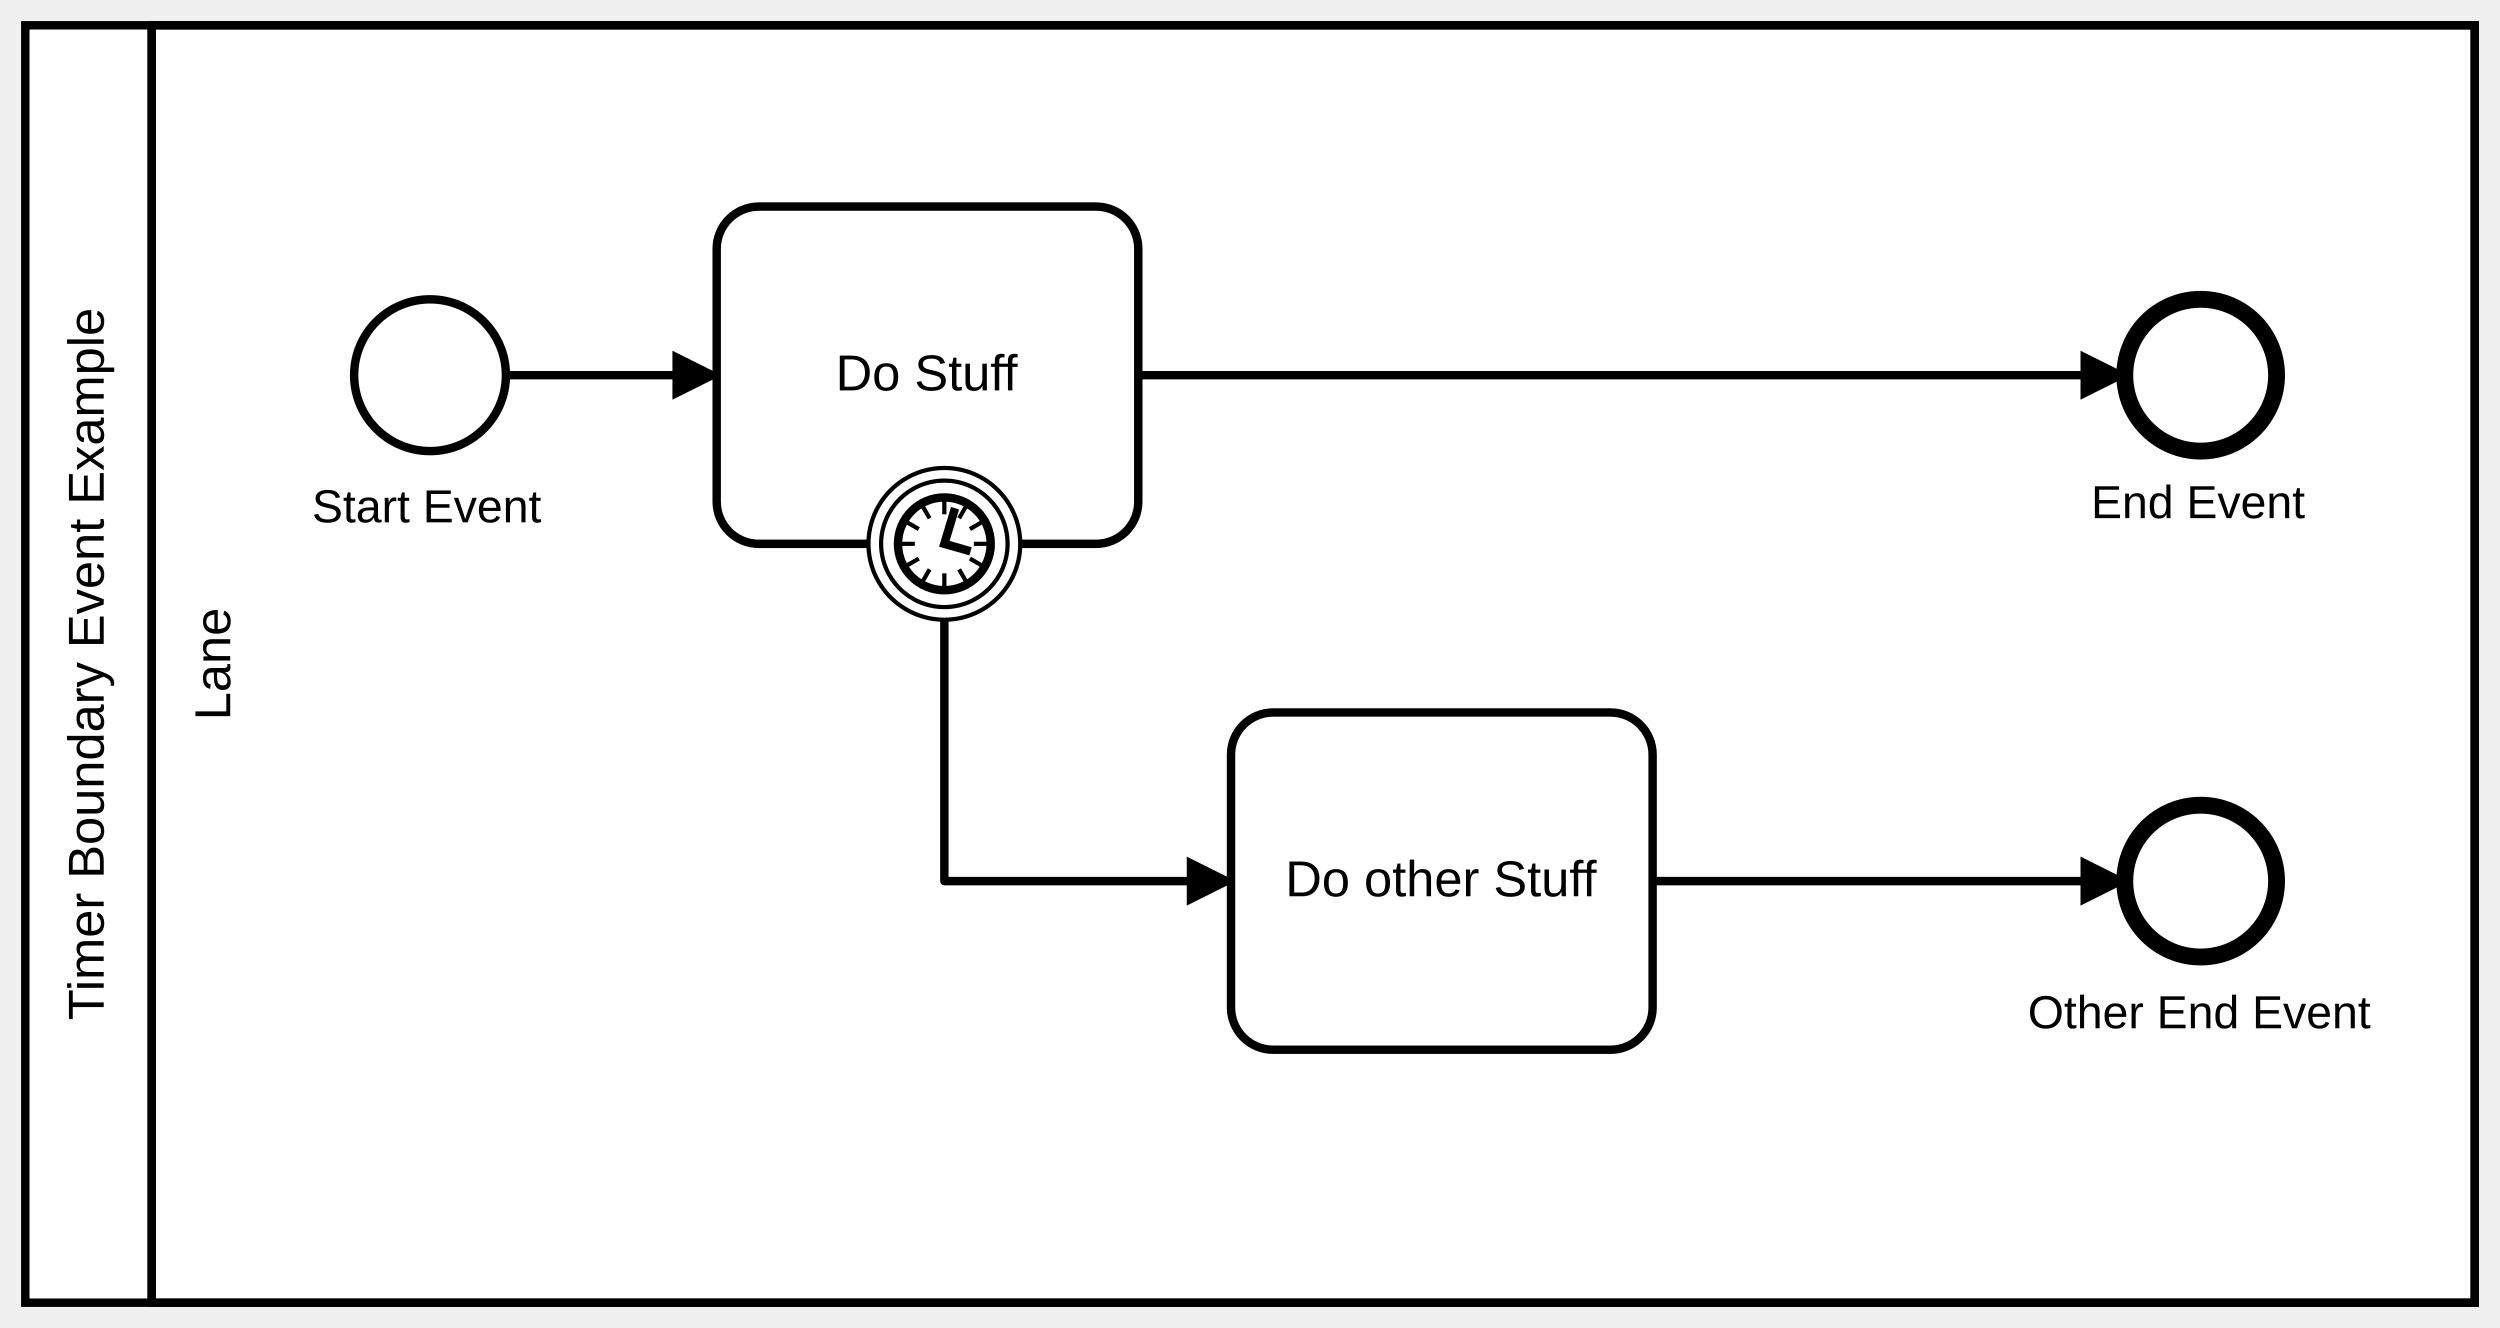
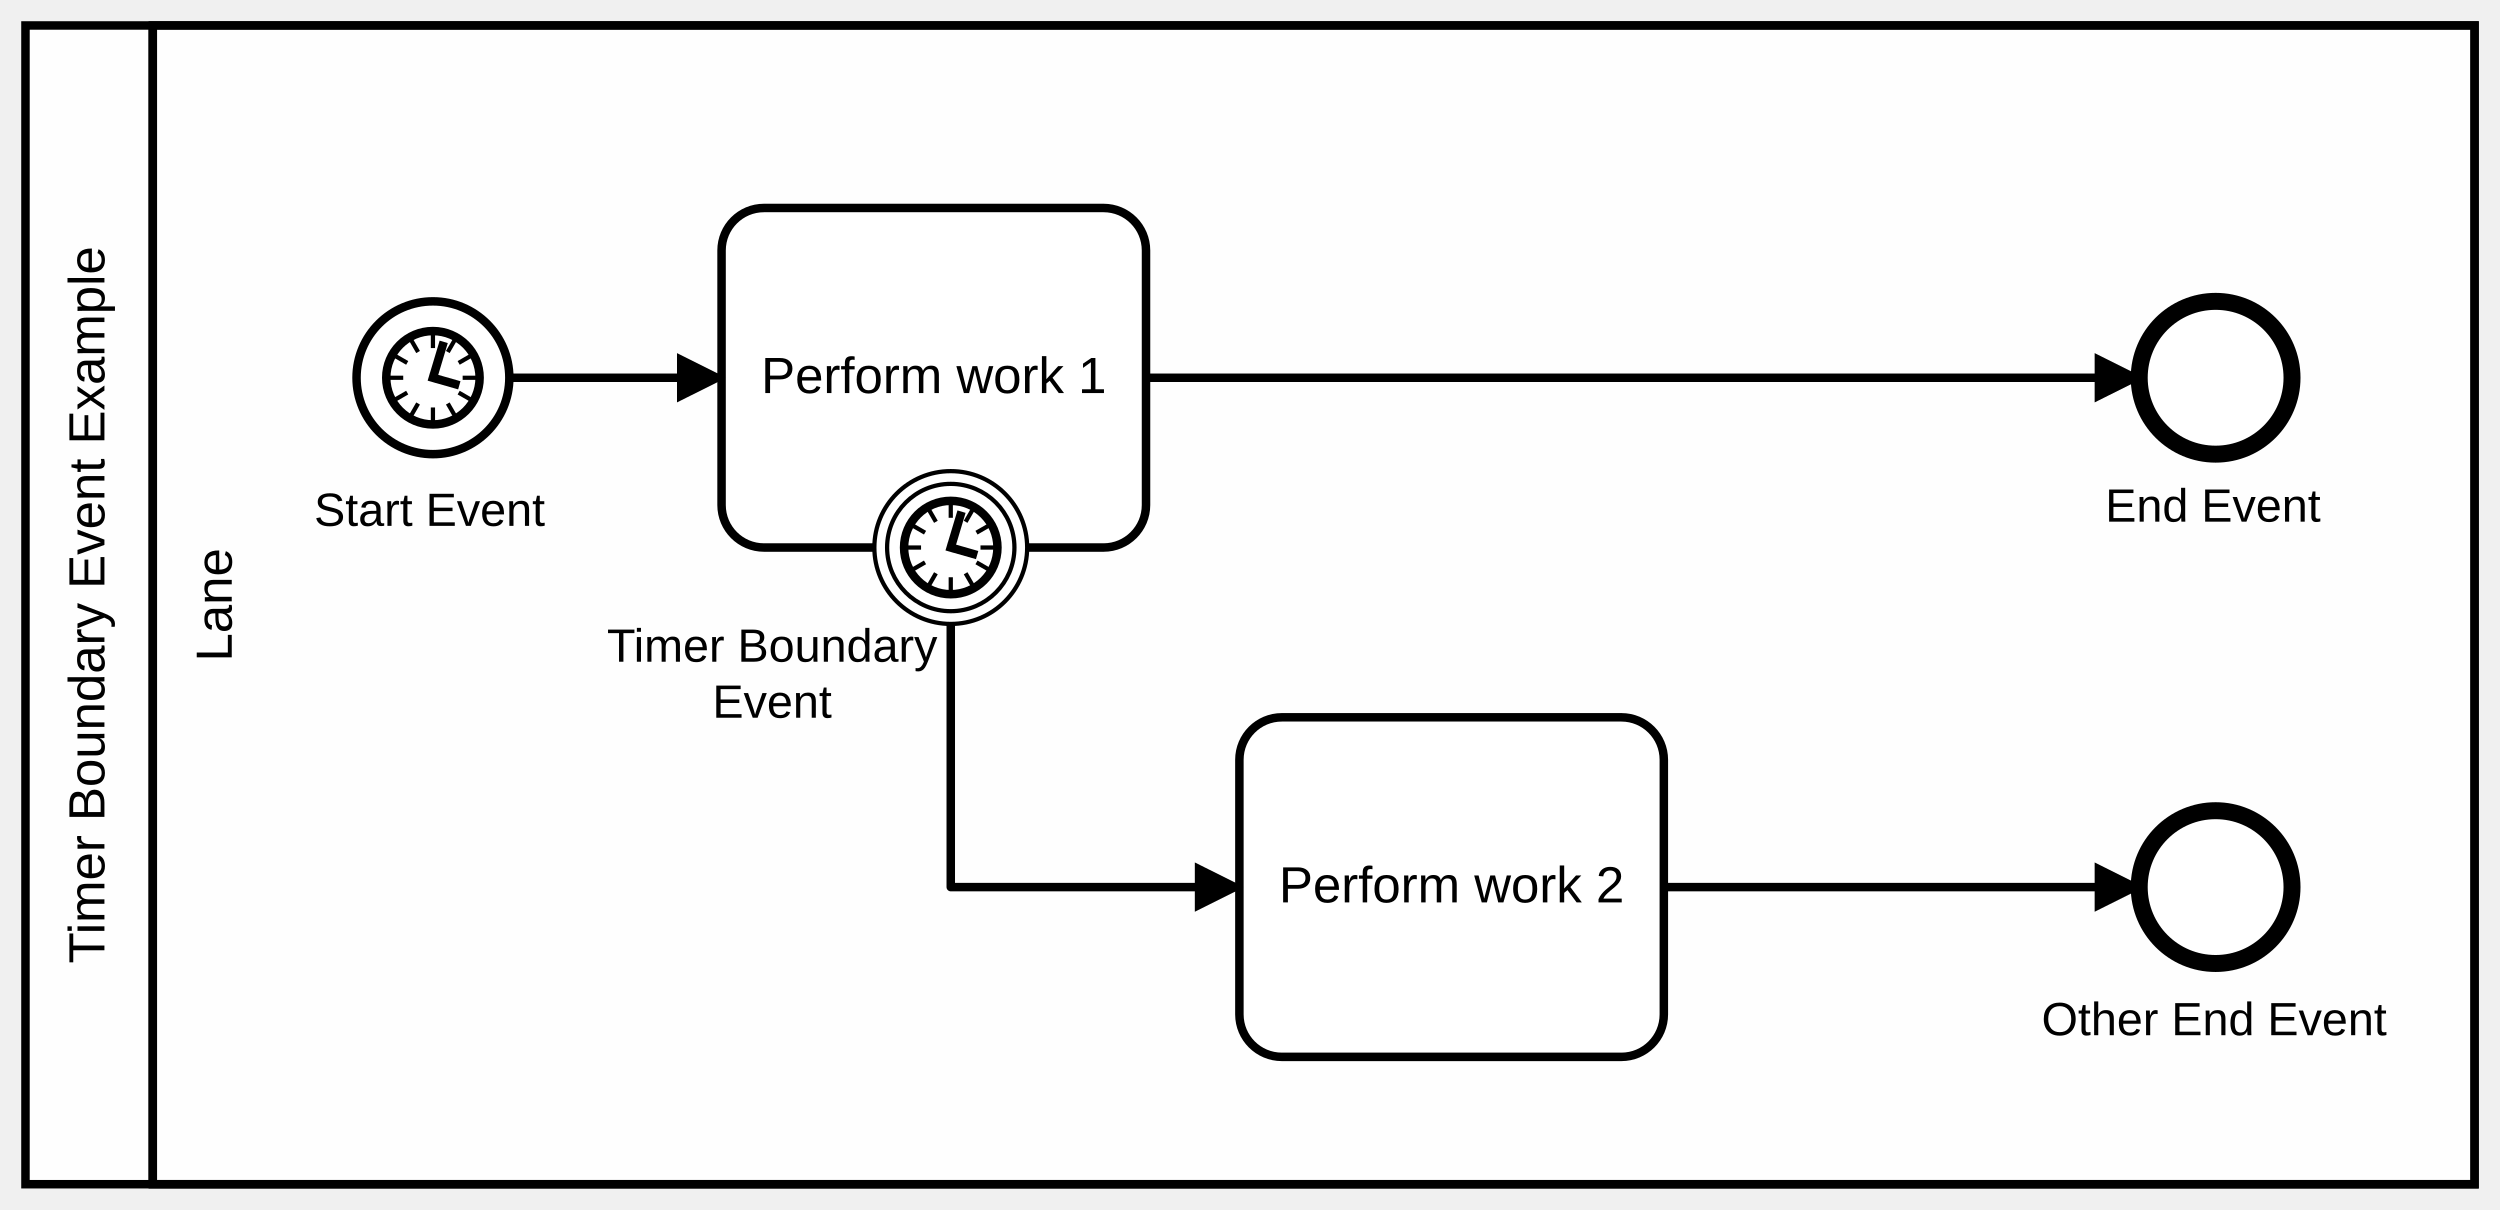
- <svg xmlns="http://www.w3.org/2000/svg" width="593" height="315" viewBox="-1 -2 593 315" version="1.1">
+ <svg xmlns="http://www.w3.org/2000/svg" width="589" height="285" viewBox="-1 -2 589 285" version="1.1">
  <defs>
-     <marker id="sequenceflow-end-white-black-1zl4jgsrjm86lpx9zjp7an07o" viewBox="0 0 20 20" refX="11" refY="10" markerWidth="10" markerHeight="10" orient="auto">
+     <marker id="sequenceflow-end-white-black-8ufp5p7980wj04ojxor77hz7f" viewBox="0 0 20 20" refX="11" refY="10" markerWidth="10" markerHeight="10" orient="auto">
      <path d="M 1 5 L 11 10 L 1 15 Z" style="fill: black; stroke-width: 1px; stroke-linecap: round; stroke-dasharray: 10000, 1; stroke: black;" />
    </marker>
  </defs>
  <g class="djs-group">
    <g class="djs-element djs-shape" data-element-id="Participant_0px403d" style="display: block;" transform="matrix(1 0 0 1 5 4)">
      <g class="djs-visual">
-         <rect x="0" y="0" width="581" height="303" rx="0" ry="0" style="stroke: black; stroke-width: 2px; fill: white; fill-opacity: 0.95;" />
-         <polyline points="30,0 30,303 " style="fill: none; stroke: black; stroke-width: 2px;" />
-         <text lineHeight="1.2" class="djs-label" style="font-family: Arial, sans-serif; font-size: 12px; font-weight: normal; fill: black;" transform="matrix(-1.83697e-16 -1 1 -1.83697e-16 0 303)">
-           <tspan x="67.016" y="18.6">Timer Boundary Event Example</tspan>
+         <rect x="0" y="0" width="577" height="273" rx="0" ry="0" style="stroke: black; stroke-width: 2px; fill: white; fill-opacity: 0.95;" />
+         <polyline points="30,0 30,273 " style="fill: none; stroke: black; stroke-width: 2px;" />
+         <text lineHeight="1.2" class="djs-label" style="font-family: Arial, sans-serif; font-size: 12px; font-weight: normal; fill: black;" transform="matrix(-1.83697e-16 -1 1 -1.83697e-16 0 273)">
+           <tspan x="52.016" y="18.6">Timer Boundary Event Example</tspan>
        </text>
      </g>
-       <rect x="0" y="0" width="581" height="303" class="djs-hit" style="fill: none; stroke-opacity: 0; stroke: white; stroke-width: 15px;" />
-       <rect x="-6" y="-6" width="593" height="315" class="djs-outline" style="fill: none;" />
+       <rect x="0" y="0" width="577" height="273" class="djs-hit" style="fill: none; stroke-opacity: 0; stroke: white; stroke-width: 15px;" />
+       <rect x="-6" y="-6" width="589" height="285" class="djs-outline" style="fill: none;" />
    </g>
    <g class="djs-children">
      <g class="djs-group">
        <g class="djs-element djs-shape" data-element-id="Lane_1xzf0d3" style="display: block;" transform="matrix(1 0 0 1 35 4)">
          <g class="djs-visual">
-             <rect x="0" y="0" width="551" height="303" rx="0" ry="0" style="stroke: black; stroke-width: 2px; fill: white; fill-opacity: 0.35;" />
-             <text lineHeight="1.2" class="djs-label" style="font-family: Arial, sans-serif; font-size: 12px; font-weight: normal; fill: black;" transform="matrix(-1.83697e-16 -1 1 -1.83697e-16 0 303)">
-               <tspan x="138.148" y="18.6">Lane</tspan>
-             </text>
-           </g>
-           <rect x="0" y="0" width="551" height="303" class="djs-hit" style="fill: none; stroke-opacity: 0; stroke: white; stroke-width: 15px;" />
-           <rect x="-6" y="-6" width="563" height="315" class="djs-outline" style="fill: none;" />
+             <rect x="0" y="0" width="547" height="273" rx="0" ry="0" style="stroke: black; stroke-width: 2px; fill: white; fill-opacity: 0.35;" />
+             <text lineHeight="1.2" class="djs-label" style="font-family: Arial, sans-serif; font-size: 12px; font-weight: normal; fill: black;" transform="matrix(-1.83697e-16 -1 1 -1.83697e-16 0 273)">
+               <tspan x="123.148" y="18.6">Lane</tspan>
+             </text>
+           </g>
+           <rect x="0" y="0" width="547" height="273" class="djs-hit" style="fill: none; stroke-opacity: 0; stroke: white; stroke-width: 15px;" />
+           <rect x="-6" y="-6" width="559" height="285" class="djs-outline" style="fill: none;" />
+         </g>
+       </g>
+       <g class="djs-group">
+         <g class="djs-element djs-connection" data-element-id="SequenceFlow_1ujnvt3" style="display: block;">
+           <g class="djs-visual">
+             <path d="m  391,207L503,207 " style="fill: none; stroke-width: 2px; stroke: black; stroke-linejoin: round; marker-end: url('#sequenceflow-end-white-black-8ufp5p7980wj04ojxor77hz7f');" />
+           </g>
+           <polyline points="391,207 503,207 " class="djs-hit" style="fill: none; stroke-opacity: 0; stroke: white; stroke-width: 15px;" />
+           <rect x="385" y="201" width="124" height="12" class="djs-outline" style="fill: none;" />
+         </g>
+       </g>
+       <g class="djs-group">
+         <g class="djs-element djs-connection" data-element-id="SequenceFlow_0y3yfh4" style="display: block;">
+           <g class="djs-visual">
+             <path d="m  223,145L223,207 L291,207 " style="fill: none; stroke-width: 2px; stroke: black; stroke-linejoin: round; marker-end: url('#sequenceflow-end-white-black-8ufp5p7980wj04ojxor77hz7f');" />
+           </g>
+           <polyline points="223,145 223,207 291,207 " class="djs-hit" style="fill: none; stroke-opacity: 0; stroke: white; stroke-width: 15px;" />
+           <rect x="217" y="139" width="80" height="74" class="djs-outline" style="fill: none;" />
+         </g>
+       </g>
+       <g class="djs-group">
+         <g class="djs-element djs-connection" data-element-id="SequenceFlow_0j855hk" style="display: block;">
+           <g class="djs-visual">
+             <path d="m  269,87L503,87 " style="fill: none; stroke-width: 2px; stroke: black; stroke-linejoin: round; marker-end: url('#sequenceflow-end-white-black-8ufp5p7980wj04ojxor77hz7f');" />
+           </g>
+           <polyline points="269,87 503,87 " class="djs-hit" style="fill: none; stroke-opacity: 0; stroke: white; stroke-width: 15px;" />
+           <rect x="263" y="81" width="246" height="12" class="djs-outline" style="fill: none;" />
        </g>
      </g>
      <g class="djs-group">
        <g class="djs-element djs-connection" data-element-id="SequenceFlow_03ke541" style="display: block;">
          <g class="djs-visual">
-             <path d="m  119,87L169,87 " style="fill: none; stroke-width: 2px; stroke: black; stroke-linejoin: round; marker-end: url('#sequenceflow-end-white-black-1zl4jgsrjm86lpx9zjp7an07o');" />
+             <path d="m  119,87L169,87 " style="fill: none; stroke-width: 2px; stroke: black; stroke-linejoin: round; marker-end: url('#sequenceflow-end-white-black-8ufp5p7980wj04ojxor77hz7f');" />
          </g>
          <polyline points="119,87 169,87 " class="djs-hit" style="fill: none; stroke-opacity: 0; stroke: white; stroke-width: 15px;" />
          <rect x="113" y="81" width="62" height="12" class="djs-outline" style="fill: none;" />
        </g>
      </g>
      <g class="djs-group">
-         <g class="djs-element djs-connection" data-element-id="SequenceFlow_0j855hk" style="display: block;">
-           <g class="djs-visual">
-             <path d="m  269,87L503,87 " style="fill: none; stroke-width: 2px; stroke: black; stroke-linejoin: round; marker-end: url('#sequenceflow-end-white-black-1zl4jgsrjm86lpx9zjp7an07o');" />
-           </g>
-           <polyline points="269,87 503,87 " class="djs-hit" style="fill: none; stroke-opacity: 0; stroke: white; stroke-width: 15px;" />
-           <rect x="263" y="81" width="246" height="12" class="djs-outline" style="fill: none;" />
-         </g>
-       </g>
-       <g class="djs-group">
-         <g class="djs-element djs-connection" data-element-id="SequenceFlow_0y3yfh4" style="display: block;">
-           <g class="djs-visual">
-             <path d="m  223,145L223,207 L291,207 " style="fill: none; stroke-width: 2px; stroke: black; stroke-linejoin: round; marker-end: url('#sequenceflow-end-white-black-1zl4jgsrjm86lpx9zjp7an07o');" />
-           </g>
-           <polyline points="223,145 223,207 291,207 " class="djs-hit" style="fill: none; stroke-opacity: 0; stroke: white; stroke-width: 15px;" />
-           <rect x="217" y="139" width="80" height="74" class="djs-outline" style="fill: none;" />
-         </g>
-       </g>
-       <g class="djs-group">
-         <g class="djs-element djs-connection" data-element-id="SequenceFlow_1ujnvt3" style="display: block;">
-           <g class="djs-visual">
-             <path d="m  391,207L503,207 " style="fill: none; stroke-width: 2px; stroke: black; stroke-linejoin: round; marker-end: url('#sequenceflow-end-white-black-1zl4jgsrjm86lpx9zjp7an07o');" />
-           </g>
-           <polyline points="391,207 503,207 " class="djs-hit" style="fill: none; stroke-opacity: 0; stroke: white; stroke-width: 15px;" />
-           <rect x="385" y="201" width="124" height="12" class="djs-outline" style="fill: none;" />
-         </g>
-       </g>
-       <g class="djs-group">
-         <g class="djs-element djs-shape" data-element-id="StartEvent_1mox3jl" style="display: block;" transform="matrix(1 0 0 1 83 69)">
-           <g class="djs-visual">
-             <circle cx="18" cy="18" r="18" style="stroke: black; stroke-width: 2px; fill: white; fill-opacity: 0.95;" />
-           </g>
-           <rect x="0" y="0" width="36" height="36" class="djs-hit" style="fill: none; stroke-opacity: 0; stroke: white; stroke-width: 15px;" />
-           <rect x="-6" y="-6" width="48" height="48" class="djs-outline" style="fill: none;" />
-         </g>
-       </g>
-       <g class="djs-group">
        <g class="djs-element djs-shape" data-element-id="EndEvent_0eie6q6" style="display: block;" transform="matrix(1 0 0 1 503 69)">
          <g class="djs-visual">
            <circle cx="18" cy="18" r="18" style="stroke: black; stroke-width: 4px; fill: white; fill-opacity: 0.95;" />
          </g>
          <rect x="0" y="0" width="36" height="36" class="djs-hit" style="fill: none; stroke-opacity: 0; stroke: white; stroke-width: 15px;" />
          <rect x="-6" y="-6" width="48" height="48" class="djs-outline" style="fill: none;" />
+         </g>
+       </g>
+       <g class="djs-group">
+         <g class="djs-element djs-shape" data-element-id="EndEvent_0eie6q6_label" style="display: block;" transform="matrix(1 0 0 1 495 111)">
+           <g class="djs-visual">
+             <text lineHeight="1.2" class="djs-label" style="font-family: Arial, sans-serif; font-size: 11px; font-weight: normal; fill: black;">
+               <tspan x="0" y="9.9">End Event</tspan>
+             </text>
+           </g>
+           <rect x="0" y="0" width="51" height="14" class="djs-hit" style="fill: none; stroke-opacity: 0; stroke: white; stroke-width: 15px;" />
+           <rect x="-6" y="-6" width="63" height="26" class="djs-outline" style="fill: none;" />
        </g>
      </g>
      <g class="djs-group">
        <g class="djs-element djs-shape" data-element-id="Task_03r9vhw" style="display: block;" transform="matrix(1 0 0 1 169 47)">
          <g class="djs-visual">
            <rect x="0" y="0" width="100" height="80" rx="10" ry="10" style="stroke: black; stroke-width: 2px; fill: white; fill-opacity: 0.95;" />
            <text lineHeight="1.2" class="djs-label" style="font-family: Arial, sans-serif; font-size: 12px; font-weight: normal; fill: black;">
-               <tspan x="28.219" y="43.6">Do Stuff</tspan>
+               <tspan x="9.32" y="43.6">Perform work 1</tspan>
            </text>
          </g>
          <rect x="0" y="0" width="100" height="80" class="djs-hit" style="fill: none; stroke-opacity: 0; stroke: white; stroke-width: 15px;" />
          <rect x="-6" y="-6" width="112" height="92" class="djs-outline" style="fill: none;" />
        </g>
      </g>
      <g class="djs-group">
        <g class="djs-element djs-shape" data-element-id="Task_0f8ryav" style="display: block;" transform="matrix(1 0 0 1 291 167)">
          <g class="djs-visual">
            <rect x="0" y="0" width="100" height="80" rx="10" ry="10" style="stroke: black; stroke-width: 2px; fill: white; fill-opacity: 0.95;" />
            <text lineHeight="1.2" class="djs-label" style="font-family: Arial, sans-serif; font-size: 12px; font-weight: normal; fill: black;">
-               <tspan x="12.875" y="43.6">Do other Stuff</tspan>
+               <tspan x="9.32" y="43.6">Perform work 2</tspan>
            </text>
          </g>
          <rect x="0" y="0" width="100" height="80" class="djs-hit" style="fill: none; stroke-opacity: 0; stroke: white; stroke-width: 15px;" />
          <rect x="-6" y="-6" width="112" height="92" class="djs-outline" style="fill: none;" />
        </g>
      </g>
      <g class="djs-group">
        <g class="djs-element djs-shape" data-element-id="EndEvent_1j7muyr" style="display: block;" transform="matrix(1 0 0 1 503 189)">
          <g class="djs-visual">
            <circle cx="18" cy="18" r="18" style="stroke: black; stroke-width: 4px; fill: white; fill-opacity: 0.95;" />
          </g>
          <rect x="0" y="0" width="36" height="36" class="djs-hit" style="fill: none; stroke-opacity: 0; stroke: white; stroke-width: 15px;" />
          <rect x="-6" y="-6" width="48" height="48" class="djs-outline" style="fill: none;" />
+         </g>
+       </g>
+       <g class="djs-group">
+         <g class="djs-element djs-shape" data-element-id="EndEvent_1j7muyr_label" style="display: block;" transform="matrix(1 0 0 1 480 232)">
+           <g class="djs-visual">
+             <text lineHeight="1.2" class="djs-label" style="font-family: Arial, sans-serif; font-size: 11px; font-weight: normal; fill: black;">
+               <tspan x="0" y="9.9">Other End Event</tspan>
+             </text>
+           </g>
+           <rect x="0" y="0" width="82" height="14" class="djs-hit" style="fill: none; stroke-opacity: 0; stroke: white; stroke-width: 15px;" />
+           <rect x="-6" y="-6" width="94" height="26" class="djs-outline" style="fill: none;" />
+         </g>
+       </g>
+       <g class="djs-group">
+         <g class="djs-element djs-shape" data-element-id="StartEvent_1mox3jl" style="display: block;" transform="matrix(1 0 0 1 83 69)">
+           <g class="djs-visual">
+             <circle cx="18" cy="18" r="18" style="stroke: black; stroke-width: 2px; fill: white; fill-opacity: 0.95;" />
+             <circle cx="18" cy="18" r="11" style="stroke: black; stroke-width: 2px; fill: white;" />
+             <path d="M 18,18 l 2.25,-7.5 m -2.25,7.5 l 5.25,1.5 " style="fill: none; stroke-width: 2px; stroke: black; stroke-linecap: square;" />
+             <path d="M 18,18 m 0,7.5 l -0,2.25 " transform="rotate(0,18,18)" style="fill: none; stroke-width: 1px; stroke: black; stroke-linecap: square;" />
+             <path d="M 18,18 m 0,7.5 l -0,2.25 " transform="rotate(30,18,18)" style="fill: none; stroke-width: 1px; stroke: black; stroke-linecap: square;" />
+             <path d="M 18,18 m 0,7.5 l -0,2.25 " transform="rotate(60,18,18)" style="fill: none; stroke-width: 1px; stroke: black; stroke-linecap: square;" />
+             <path d="M 18,18 m 0,7.5 l -0,2.25 " transform="rotate(90,18,18)" style="fill: none; stroke-width: 1px; stroke: black; stroke-linecap: square;" />
+             <path d="M 18,18 m 0,7.5 l -0,2.25 " transform="rotate(120,18,18)" style="fill: none; stroke-width: 1px; stroke: black; stroke-linecap: square;" />
+             <path d="M 18,18 m 0,7.5 l -0,2.25 " transform="rotate(150,18,18)" style="fill: none; stroke-width: 1px; stroke: black; stroke-linecap: square;" />
+             <path d="M 18,18 m 0,7.5 l -0,2.25 " transform="rotate(180,18,18)" style="fill: none; stroke-width: 1px; stroke: black; stroke-linecap: square;" />
+             <path d="M 18,18 m 0,7.5 l -0,2.25 " transform="rotate(210,18,18)" style="fill: none; stroke-width: 1px; stroke: black; stroke-linecap: square;" />
+             <path d="M 18,18 m 0,7.5 l -0,2.25 " transform="rotate(240,18,18)" style="fill: none; stroke-width: 1px; stroke: black; stroke-linecap: square;" />
+             <path d="M 18,18 m 0,7.5 l -0,2.25 " transform="rotate(270,18,18)" style="fill: none; stroke-width: 1px; stroke: black; stroke-linecap: square;" />
+             <path d="M 18,18 m 0,7.5 l -0,2.25 " transform="rotate(300,18,18)" style="fill: none; stroke-width: 1px; stroke: black; stroke-linecap: square;" />
+             <path d="M 18,18 m 0,7.5 l -0,2.25 " transform="rotate(330,18,18)" style="fill: none; stroke-width: 1px; stroke: black; stroke-linecap: square;" />
+           </g>
+           <rect x="0" y="0" width="36" height="36" class="djs-hit" style="fill: none; stroke-opacity: 0; stroke: white; stroke-width: 15px;" />
+           <rect x="-6" y="-6" width="48" height="48" class="djs-outline" style="fill: none;" />
+         </g>
+       </g>
+       <g class="djs-group">
+         <g class="djs-element djs-shape" data-element-id="StartEvent_1mox3jl_label" style="display: block;" transform="matrix(1 0 0 1 73 112)">
+           <g class="djs-visual">
+             <text lineHeight="1.2" class="djs-label" style="font-family: Arial, sans-serif; font-size: 11px; font-weight: normal; fill: black;">
+               <tspan x="0" y="9.9">Start Event</tspan>
+             </text>
+           </g>
+           <rect x="0" y="0" width="55" height="14" class="djs-hit" style="fill: none; stroke-opacity: 0; stroke: white; stroke-width: 15px;" />
+           <rect x="-6" y="-6" width="67" height="26" class="djs-outline" style="fill: none;" />
        </g>
      </g>
      <g class="djs-group">
        <g class="djs-element djs-shape" data-element-id="BoundaryEvent_18o8t1w" style="display: block;" transform="matrix(1 0 0 1 205 109)">
          <g class="djs-visual">
            <circle cx="18" cy="18" r="18" style="stroke: black; stroke-width: 1px; fill: white; fill-opacity: 1;" />
            <circle cx="18" cy="18" r="15" style="stroke: black; stroke-width: 1px; fill: none;" />
            <circle cx="18" cy="18" r="11" style="stroke: black; stroke-width: 2px; fill: white;" />
            <path d="M 18,18 l 2.25,-7.5 m -2.25,7.5 l 5.25,1.5 " style="fill: none; stroke-width: 2px; stroke: black; stroke-linecap: square;" />
            <path d="M 18,18 m 0,7.5 l -0,2.25 " transform="rotate(0,18,18)" style="fill: none; stroke-width: 1px; stroke: black; stroke-linecap: square;" />
            <path d="M 18,18 m 0,7.5 l -0,2.25 " transform="rotate(30,18,18)" style="fill: none; stroke-width: 1px; stroke: black; stroke-linecap: square;" />
            <path d="M 18,18 m 0,7.5 l -0,2.25 " transform="rotate(60,18,18)" style="fill: none; stroke-width: 1px; stroke: black; stroke-linecap: square;" />
            <path d="M 18,18 m 0,7.5 l -0,2.25 " transform="rotate(90,18,18)" style="fill: none; stroke-width: 1px; stroke: black; stroke-linecap: square;" />
            <path d="M 18,18 m 0,7.5 l -0,2.25 " transform="rotate(120,18,18)" style="fill: none; stroke-width: 1px; stroke: black; stroke-linecap: square;" />
            <path d="M 18,18 m 0,7.5 l -0,2.25 " transform="rotate(150,18,18)" style="fill: none; stroke-width: 1px; stroke: black; stroke-linecap: square;" />
            <path d="M 18,18 m 0,7.5 l -0,2.25 " transform="rotate(180,18,18)" style="fill: none; stroke-width: 1px; stroke: black; stroke-linecap: square;" />
            <path d="M 18,18 m 0,7.5 l -0,2.25 " transform="rotate(210,18,18)" style="fill: none; stroke-width: 1px; stroke: black; stroke-linecap: square;" />
            <path d="M 18,18 m 0,7.5 l -0,2.25 " transform="rotate(240,18,18)" style="fill: none; stroke-width: 1px; stroke: black; stroke-linecap: square;" />
            <path d="M 18,18 m 0,7.5 l -0,2.25 " transform="rotate(270,18,18)" style="fill: none; stroke-width: 1px; stroke: black; stroke-linecap: square;" />
            <path d="M 18,18 m 0,7.5 l -0,2.25 " transform="rotate(300,18,18)" style="fill: none; stroke-width: 1px; stroke: black; stroke-linecap: square;" />
            <path d="M 18,18 m 0,7.5 l -0,2.25 " transform="rotate(330,18,18)" style="fill: none; stroke-width: 1px; stroke: black; stroke-linecap: square;" />
          </g>
          <rect x="0" y="0" width="36" height="36" class="djs-hit" style="fill: none; stroke-opacity: 0; stroke: white; stroke-width: 15px;" />
          <rect x="-6" y="-6" width="48" height="48" class="djs-outline" style="fill: none;" />
        </g>
      </g>
    </g>
  </g>
  <g class="djs-group">
-     <g class="djs-element djs-shape" data-element-id="StartEvent_1mox3jl_label" style="display: block;" transform="matrix(1 0 0 1 73 112)">
+     <g class="djs-element djs-shape" data-element-id="BoundaryEvent_18o8t1w_label" style="display: block;" transform="matrix(1 0 0 1 142 144)">
      <g class="djs-visual">
        <text lineHeight="1.2" class="djs-label" style="font-family: Arial, sans-serif; font-size: 11px; font-weight: normal; fill: black;">
-           <tspan x="0" y="9.9">Start Event</tspan>
+           <tspan x="0" y="9.9">Timer Boundary </tspan>
+           <tspan x="24.852" y="23.1">Event</tspan>
        </text>
      </g>
-       <rect x="0" y="0" width="55" height="14" class="djs-hit" style="fill: none; stroke-opacity: 0; stroke: white; stroke-width: 15px;" />
-       <rect x="-6" y="-6" width="67" height="26" class="djs-outline" style="fill: none;" />
+       <rect x="0" y="0" width="78" height="27" class="djs-hit" style="fill: none; stroke-opacity: 0; stroke: white; stroke-width: 15px;" />
+       <rect x="-6" y="-6" width="90" height="39" class="djs-outline" style="fill: none;" />
    </g>
  </g>
-   <g class="djs-group">
-     <g class="djs-element djs-shape" data-element-id="EndEvent_0eie6q6_label" style="display: block;" transform="matrix(1 0 0 1 495 111)">
-       <g class="djs-visual">
-         <text lineHeight="1.2" class="djs-label" style="font-family: Arial, sans-serif; font-size: 11px; font-weight: normal; fill: black;">
-           <tspan x="0" y="9.9">End Event</tspan>
-         </text>
-       </g>
-       <rect x="0" y="0" width="51" height="14" class="djs-hit" style="fill: none; stroke-opacity: 0; stroke: white; stroke-width: 15px;" />
-       <rect x="-6" y="-6" width="63" height="26" class="djs-outline" style="fill: none;" />
-     </g>
-   </g>
-   <g class="djs-group">
-     <g class="djs-element djs-shape" data-element-id="EndEvent_1j7muyr_label" style="display: block;" transform="matrix(1 0 0 1 480 232)">
-       <g class="djs-visual">
-         <text lineHeight="1.2" class="djs-label" style="font-family: Arial, sans-serif; font-size: 11px; font-weight: normal; fill: black;">
-           <tspan x="0" y="9.9">Other End Event</tspan>
-         </text>
-       </g>
-       <rect x="0" y="0" width="82" height="14" class="djs-hit" style="fill: none; stroke-opacity: 0; stroke: white; stroke-width: 15px;" />
-       <rect x="-6" y="-6" width="94" height="26" class="djs-outline" style="fill: none;" />
-     </g>
-   </g>
-   <g class="djs-drag-group" style="pointer-events: none;" transform="matrix(1 0 0 1 -1 7)" />
-   <g class="djs-drag-group" style="pointer-events: none;" transform="matrix(1 0 0 1 -1 6)" />
-   <g class="djs-drag-group" style="pointer-events: none;" transform="matrix(1 0 0 1 62 0)" />
+   <g class="djs-drag-group" style="pointer-events: none;" transform="matrix(1 0 0 1 -42 65)" />
</svg>
